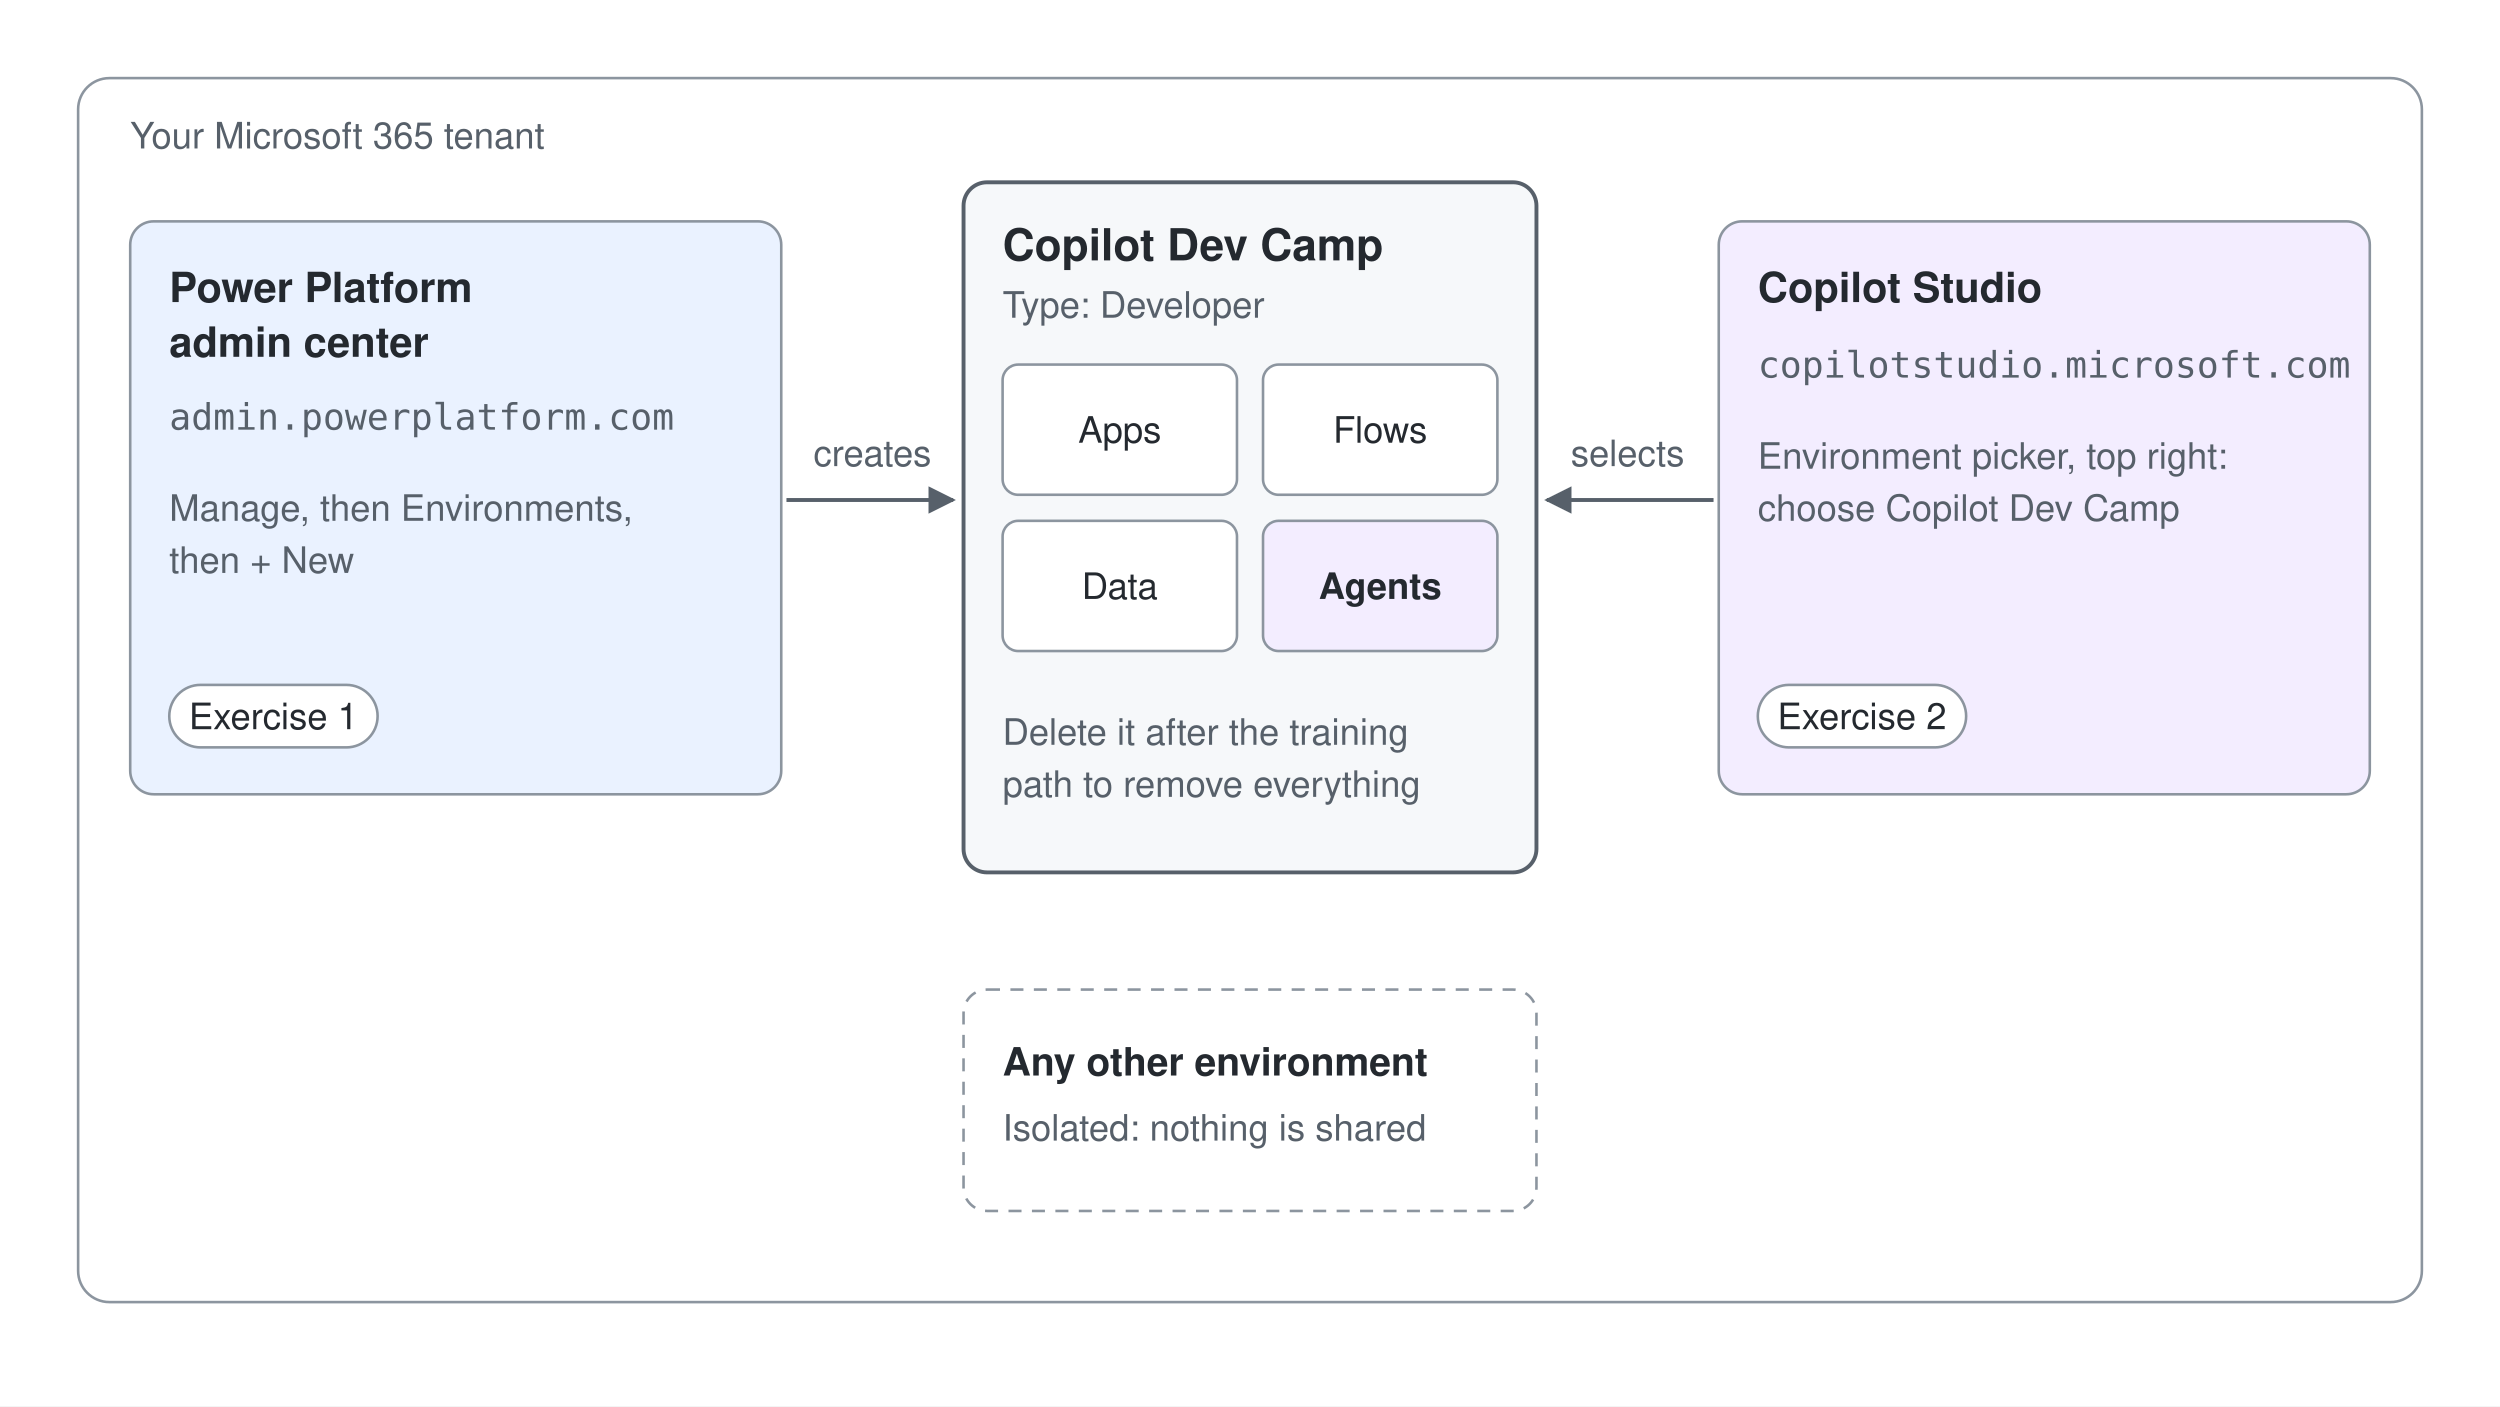
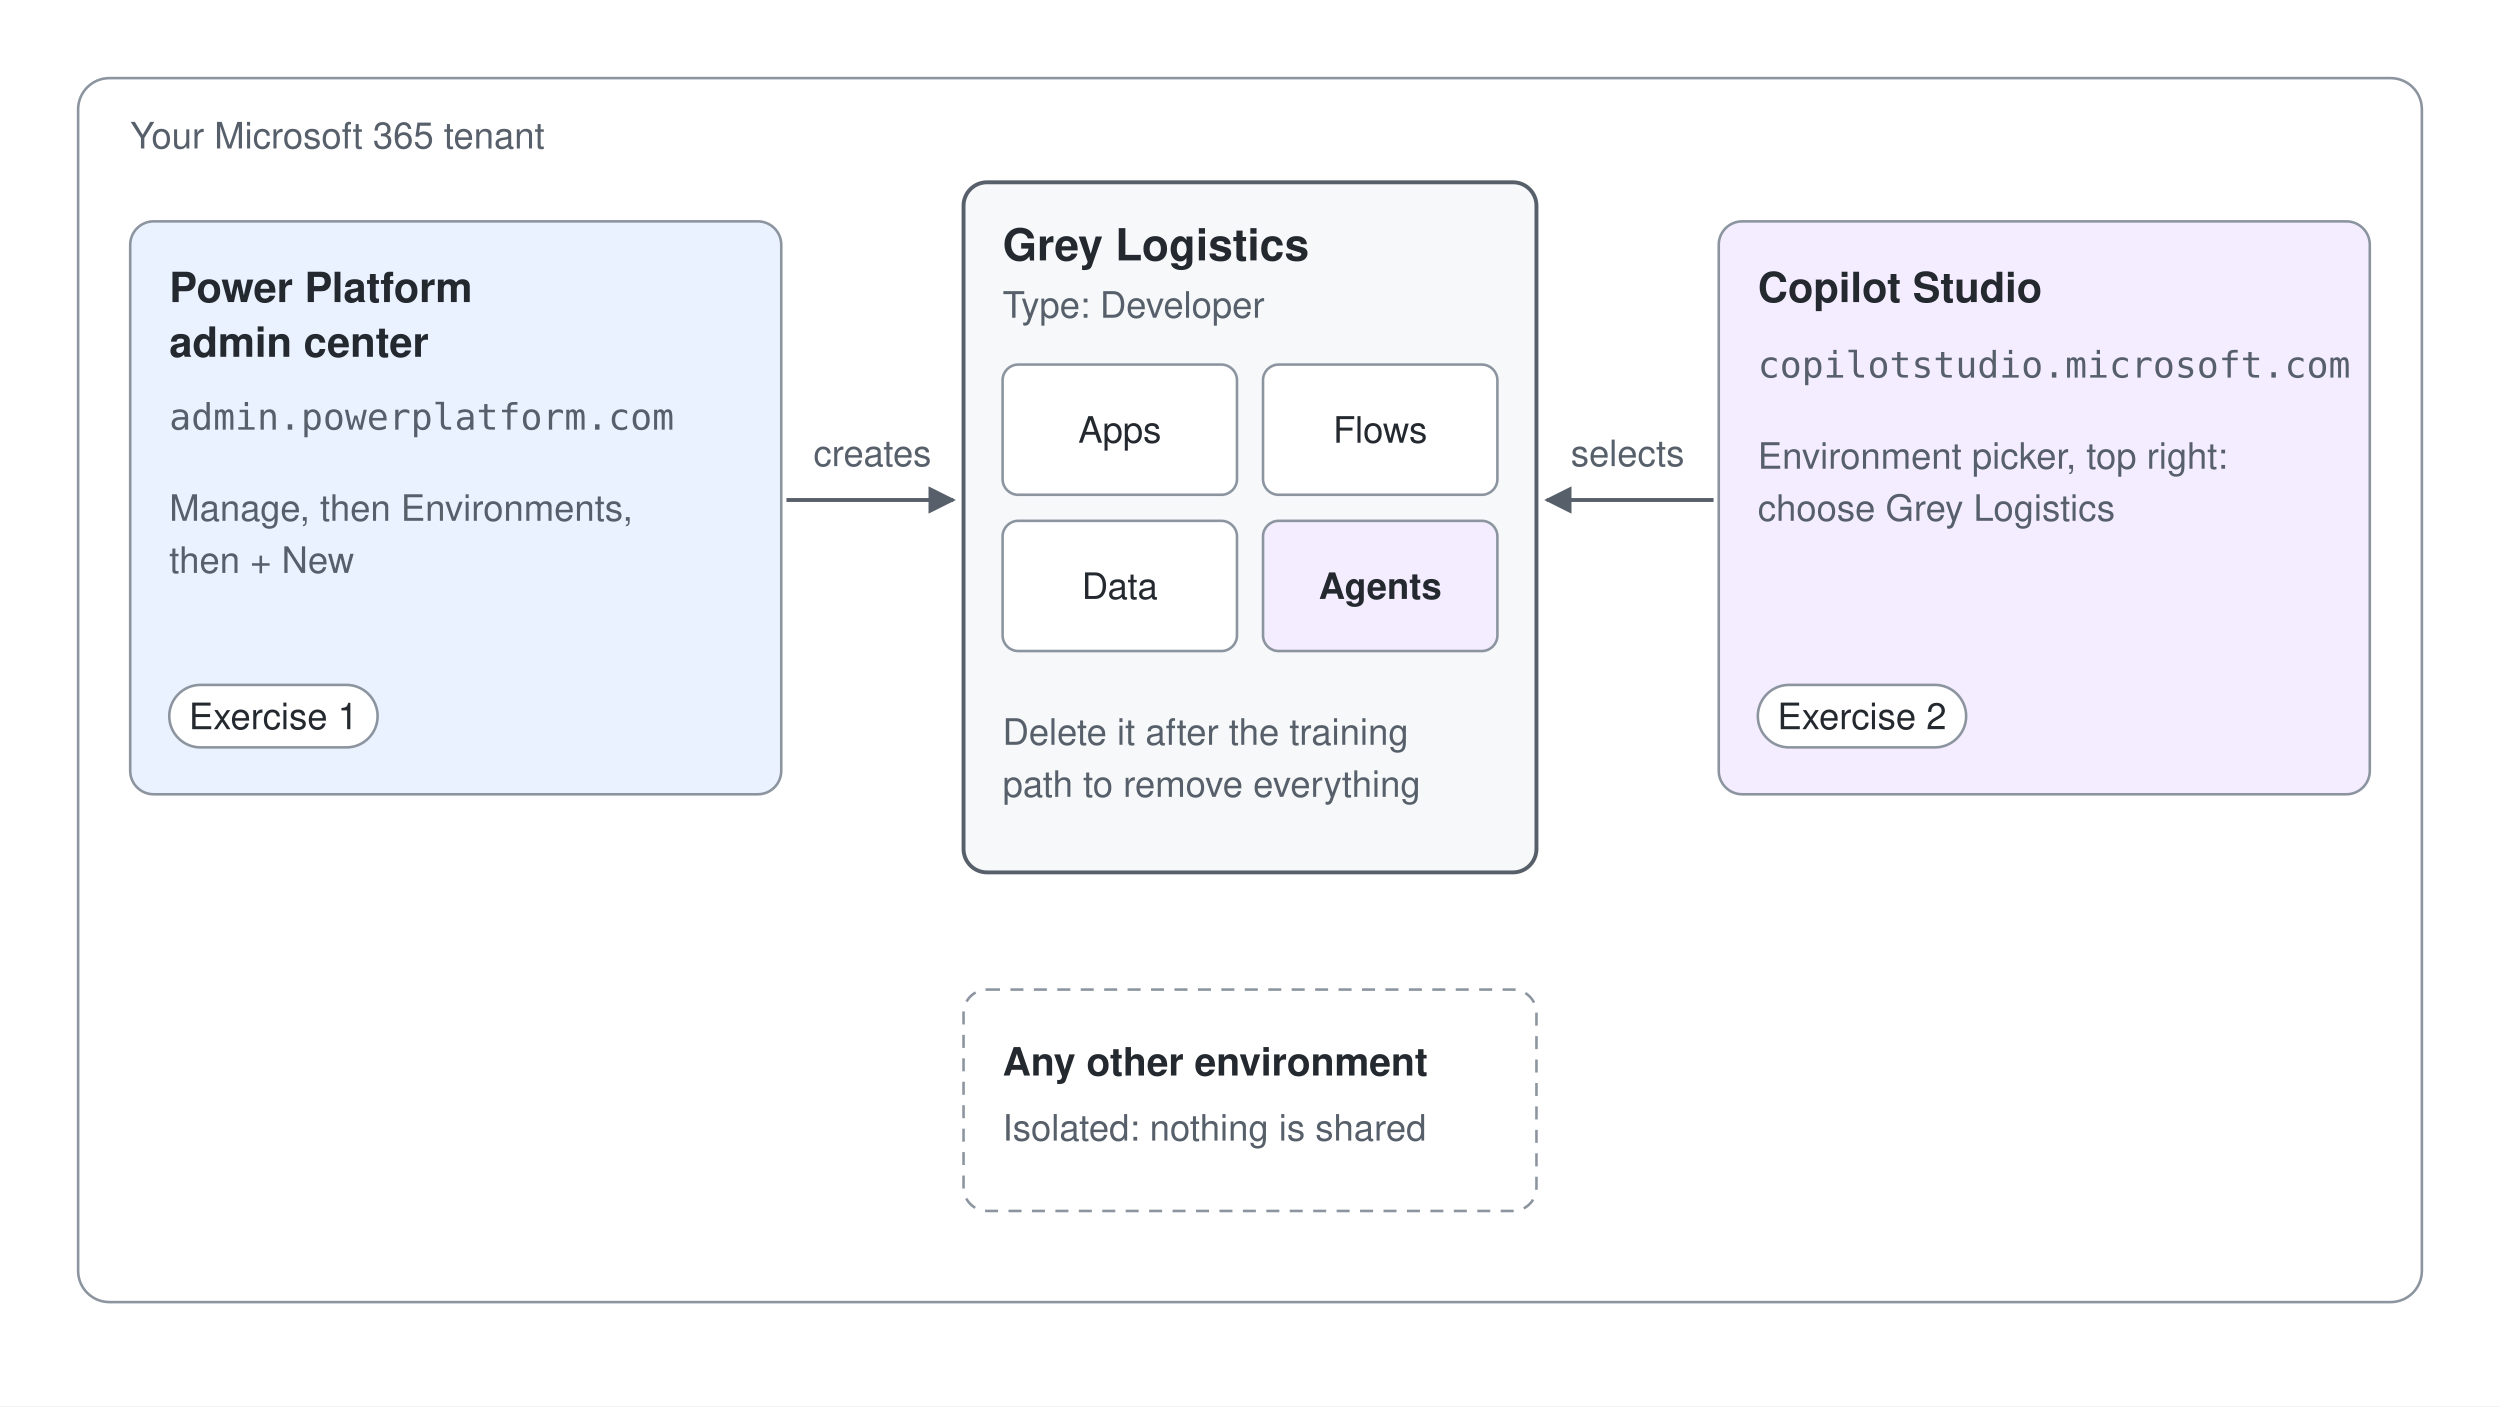
<svg xmlns="http://www.w3.org/2000/svg" viewBox="0 0 1920 1080" width="1920" height="1080" role="img" aria-labelledby="t d">
  <rect x="0" y="0" width="1920" height="1080" fill="#ffffff" />
  <defs>
    <marker id="ah" viewBox="0 0 10 10" refX="9" refY="5" markerWidth="7" markerHeight="7" orient="auto-start-reverse">
      <path d="M0,0 L10,5 L0,10 z" fill="#57606a" />
    </marker>
  </defs>
  <g font-family="Segoe UI, Helvetica, Arial, sans-serif">
    <rect x="60" y="60" width="1800" height="940" rx="24" fill="none" stroke="#8c959f" stroke-width="2" />
    <text x="100" y="114" font-size="28" fill="#57606a">Your Microsoft 365 tenant</text>
    <rect x="100" y="170" width="500" height="440" rx="18" fill="#eaf2ff" stroke="#8c959f" stroke-width="2" />
    <text x="130" y="232" font-size="32" font-weight="700" fill="#24292f">Power Platform</text>
    <text x="130" y="274" font-size="32" font-weight="700" fill="#24292f">admin center</text>
    <text x="130" y="330" font-size="28" font-family="Consolas, monospace" fill="#57606a">admin.powerplatform.com</text>
    <text x="130" y="400" font-size="28" fill="#57606a">Manage, then Environments,</text>
    <text x="130" y="440" font-size="28" fill="#57606a">then + New</text>
    <rect x="130" y="526" width="160" height="48" rx="24" fill="#ffffff" stroke="#8c959f" stroke-width="2" />
    <text x="210" y="560" font-size="28" fill="#24292f" text-anchor="middle">Exercise 1</text>
    <rect x="740" y="140" width="440" height="530" rx="18" fill="#f6f8fa" stroke="#57606a" stroke-width="3" />
-     <text x="770" y="200" font-size="34" font-weight="700" fill="#24292f">Copilot Dev Camp</text>
+     <text x="770" y="200" font-size="34" font-weight="700" fill="#24292f">Grey Logistics</text>
    <text x="770" y="244" font-size="28" fill="#57606a">Type: Developer</text>
    <g stroke="#8c959f" stroke-width="2">
      <rect x="770" y="280" width="180" height="100" rx="12" fill="#ffffff" />
      <rect x="970" y="280" width="180" height="100" rx="12" fill="#ffffff" />
      <rect x="770" y="400" width="180" height="100" rx="12" fill="#ffffff" />
      <rect x="970" y="400" width="180" height="100" rx="12" fill="#f3edff" />
    </g>
    <g font-size="28" fill="#24292f" text-anchor="middle">
      <text x="860" y="340">Apps</text>
      <text x="1060" y="340">Flows</text>
      <text x="860" y="460">Data</text>
      <text x="1060" y="460" font-weight="700">Agents</text>
    </g>
    <text x="770" y="572" font-size="28" fill="#57606a">Delete it after the training</text>
    <text x="770" y="612" font-size="28" fill="#57606a">path to remove everything</text>
    <rect x="1320" y="170" width="500" height="440" rx="18" fill="#f3edff" stroke="#8c959f" stroke-width="2" />
    <text x="1350" y="232" font-size="32" font-weight="700" fill="#24292f">Copilot Studio</text>
    <text x="1350" y="290" font-size="28" font-family="Consolas, monospace" fill="#57606a">copilotstudio.microsoft.com</text>
    <text x="1350" y="360" font-size="28" fill="#57606a">Environment picker, top right:</text>
-     <text x="1350" y="400" font-size="28" fill="#57606a">choose Copilot Dev Camp</text>
+     <text x="1350" y="400" font-size="28" fill="#57606a">choose Grey Logistics</text>
    <rect x="1350" y="526" width="160" height="48" rx="24" fill="#ffffff" stroke="#8c959f" stroke-width="2" />
    <text x="1430" y="560" font-size="28" fill="#24292f" text-anchor="middle">Exercise 2</text>
    <text x="670" y="358" font-size="28" fill="#57606a" text-anchor="middle">creates</text>
    <text x="1250" y="358" font-size="28" fill="#57606a" text-anchor="middle">selects</text>
    <g stroke="#57606a" stroke-width="3" fill="none" marker-end="url(#ah)">
      <line x1="604" y1="384" x2="732" y2="384" />
      <line x1="1316" y1="384" x2="1188" y2="384" />
    </g>
    <rect x="740" y="760" width="440" height="170" rx="18" fill="#ffffff" stroke="#8c959f" stroke-width="2" stroke-dasharray="10 8" />
    <text x="770" y="826" font-size="30" font-weight="700" fill="#24292f">Any other environment</text>
    <text x="770" y="876" font-size="28" fill="#57606a">Isolated: nothing is shared</text>
  </g>
</svg>
